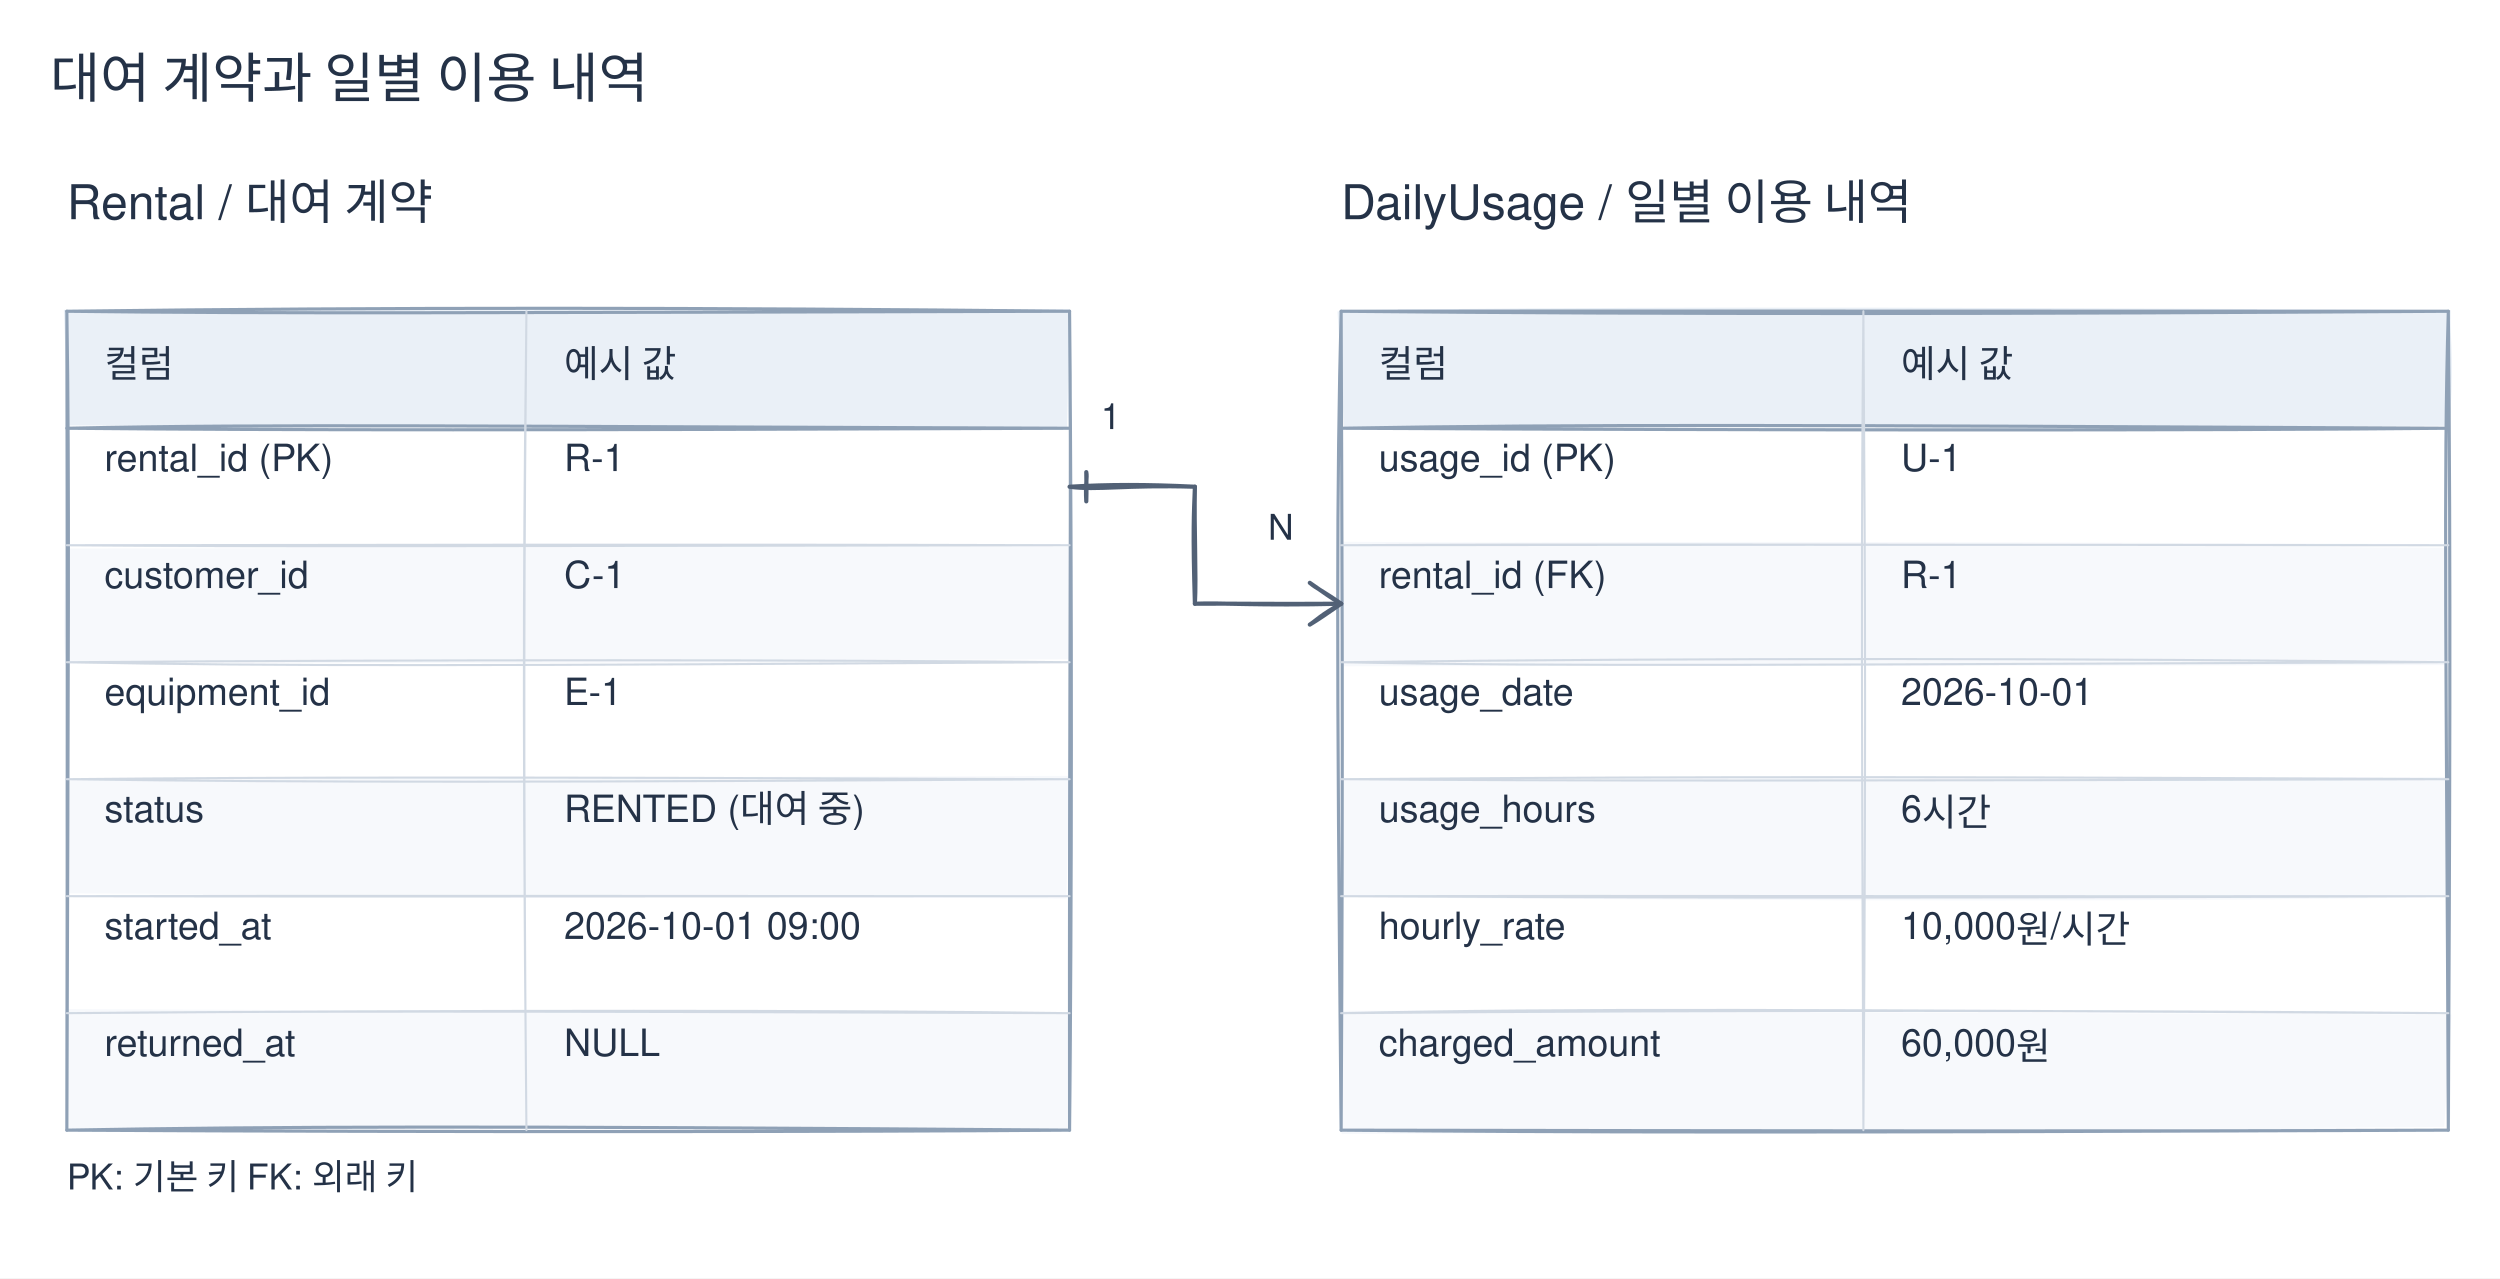
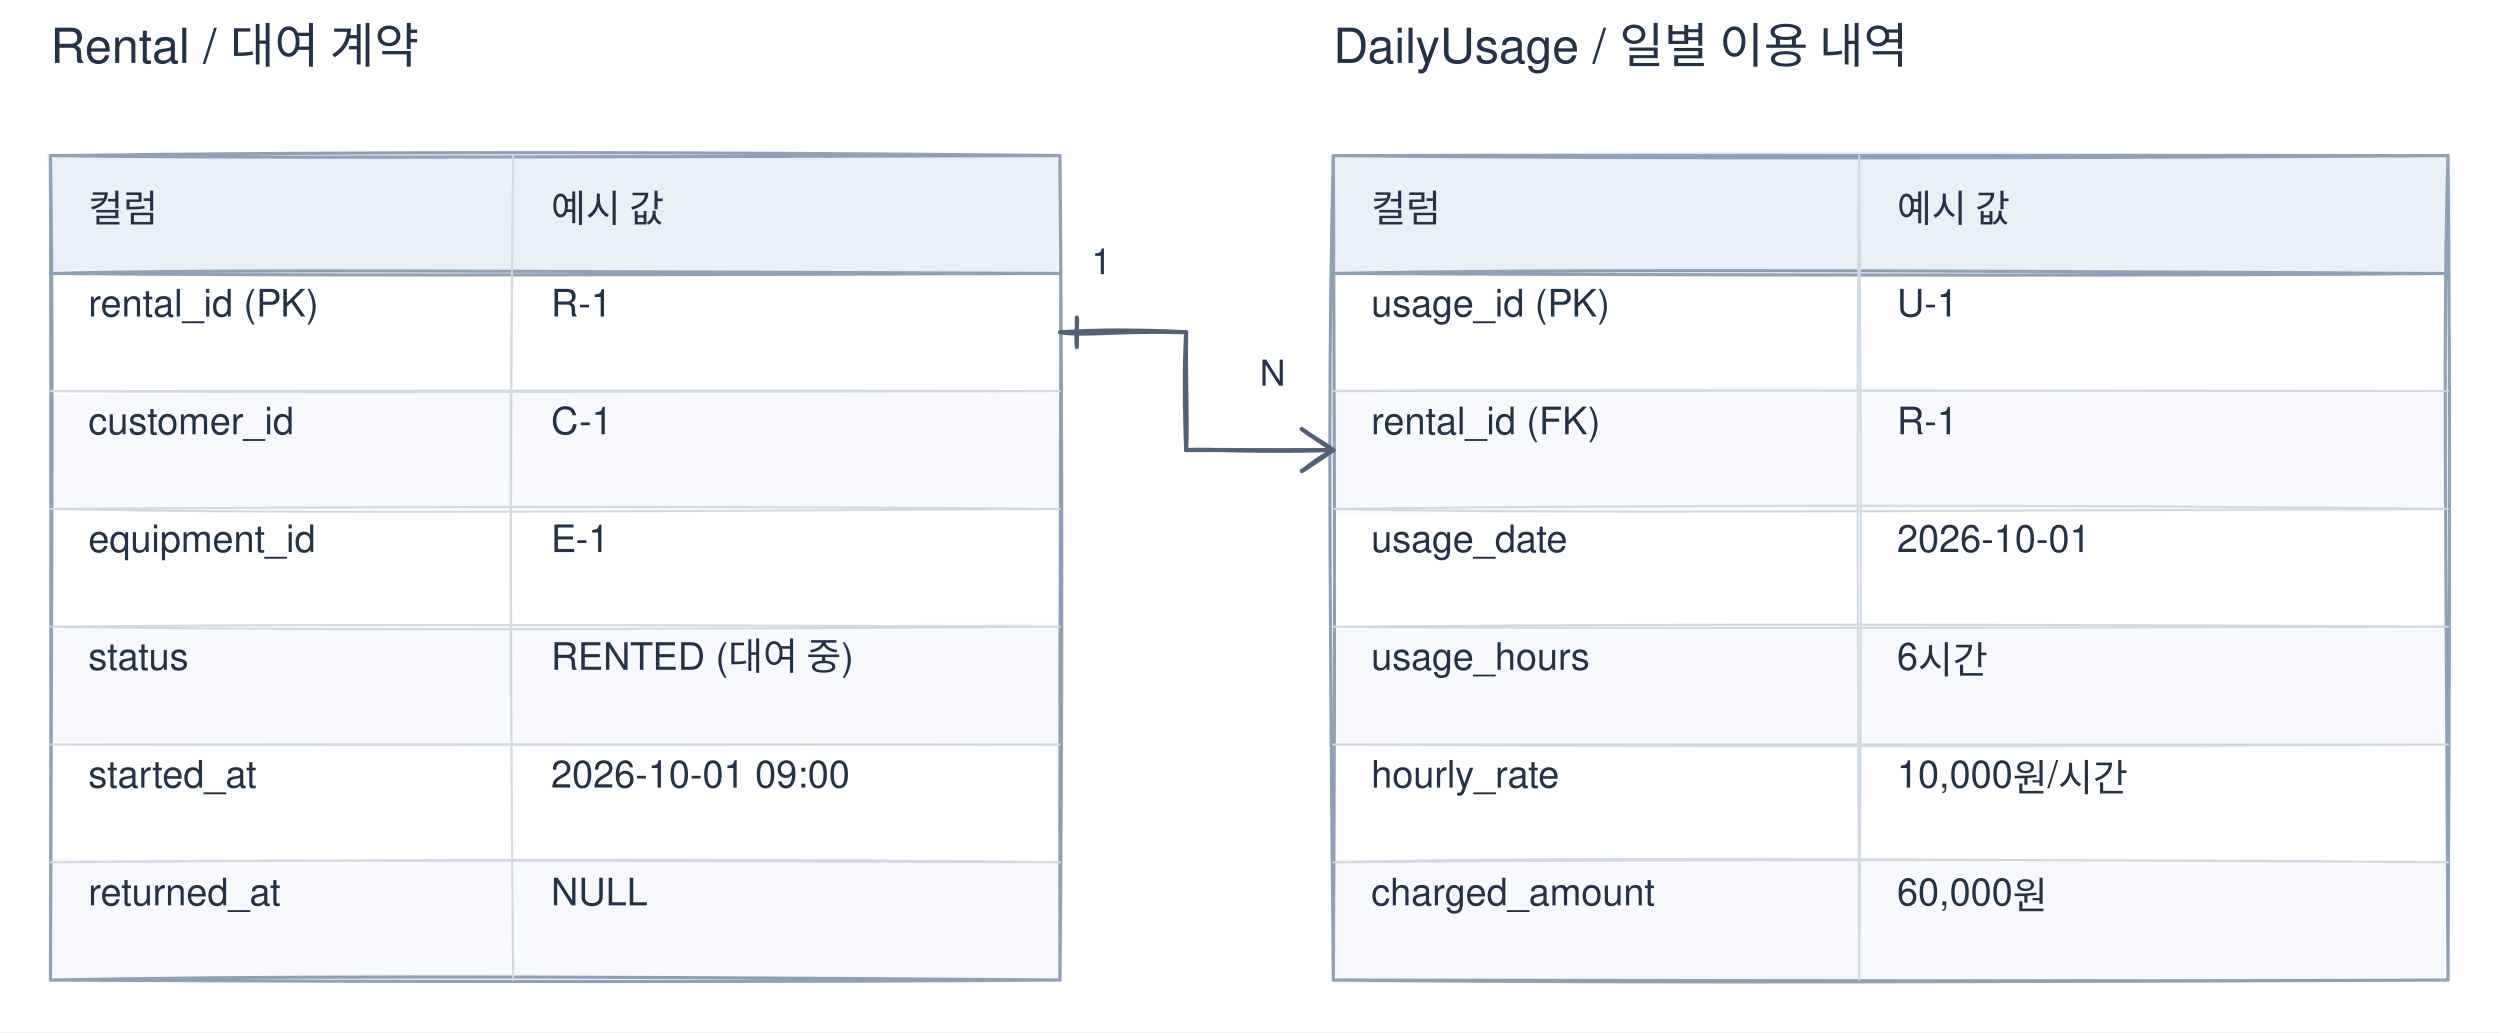
- <svg xmlns="http://www.w3.org/2000/svg" version="1.1" viewBox="0 0 1196.744 611.95" width="1196.744" height="611.95">
+ <svg xmlns="http://www.w3.org/2000/svg" version="1.1" viewBox="0 0 1188.744 490.881" width="1188.744" height="490.881">
  <defs>
    <style class="style-fonts">
      @font-face {
        font-family: "Virgil";
        src: url("https://unpkg.com/@excalidraw/excalidraw@0.17.6/dist//dist/excalidraw-assets/Virgil.woff2");
      }
      @font-face {
        font-family: "Cascadia";
        src: url("https://unpkg.com/@excalidraw/excalidraw@0.17.6/dist//dist/excalidraw-assets/Cascadia.woff2");
      }
      @font-face {
        font-family: "Assistant";
        src: url("https://unpkg.com/@excalidraw/excalidraw@0.17.6/dist//dist/excalidraw-assets/Assistant-Regular.woff2");
      }
    </style>
  </defs>
-   <rect x="0" y="0" width="1196.744" height="611.95" fill="#ffffff" />
-   <g transform="translate(24 24) rotate(0 171.6 17.55)">
-     <text x="0" y="0" font-family="Helvetica, Segoe UI Emoji" font-size="26px" fill="#243247" text-anchor="start" style="white-space: pre;" direction="ltr" dominant-baseline="text-before-edge">대여 계약과 일별 이용 내역</text>
-   </g>
-   <g transform="translate(32 99) rotate(0 109.25 15.525)">
+   <rect x="0" y="0" width="1188.744" height="490.881" fill="#ffffff" />
+   <g transform="translate(24 24) rotate(0 109.25 15.525)">
    <text x="0" y="0" font-family="Helvetica, Segoe UI Emoji" font-size="23px" fill="#243247" text-anchor="start" style="white-space: pre;" direction="ltr" dominant-baseline="text-before-edge">Rental / 대여 계약</text>
  </g>
-   <g transform="translate(642 99) rotate(0 163.875 15.525)">
+   <g transform="translate(634 24) rotate(0 163.875 15.525)">
    <text x="0" y="0" font-family="Helvetica, Segoe UI Emoji" font-size="23px" fill="#243247" text-anchor="start" style="white-space: pre;" direction="ltr" dominant-baseline="text-before-edge">DailyUsage / 일별 이용 내역</text>
  </g>
-   <g stroke-linecap="round" transform="translate(32 149) rotate(0 240 196)">
+   <g stroke-linecap="round" transform="translate(24 74) rotate(0 240 196)">
    <path d="M1.03 1.11 L479.73 1.28 L481.01 393.53 L1.03 392.68" stroke="none" stroke-width="0" fill="#ffffff" />
    <path d="M0 0 C99.45 1.75, 198.13 0.8, 480 0 M0 0 C172.7 0.56, 345.34 0.63, 480 0 M480 0 C478.84 146.74, 478.7 294.75, 480 392 M480 0 C482.8 134.32, 482.03 269.09, 480 392 M480 392 C312.67 389.87, 145.35 390.53, 0 392 M480 392 C370.98 393.69, 261.27 393.29, 0 392 M0 392 C-1.21 267.13, 0.87 142.46, 0 0 M0 392 C-1.26 304.85, -1.19 218.4, 0 0" stroke="#ffffff" stroke-width="1" fill="none" />
  </g>
-   <g stroke-linecap="round" transform="translate(32 149) rotate(0 240 28)">
+   <g stroke-linecap="round" transform="translate(24 74) rotate(0 240 28)">
    <path d="M-1.44 -0.66 L479.84 -1.01 L478.83 56.05 L0.62 54.67" stroke="none" stroke-width="0" fill="#eaf0f7" />
    <path d="M0 0 C98.96 -1.2, 198.86 -2.06, 480 0 M0 0 C110.91 -0.6, 221.92 -0.87, 480 0 M480 0 C477.73 12.86, 480.34 24.4, 480 56 M480 0 C479.73 17.65, 479.3 36.08, 480 56 M480 56 C330.88 54.74, 181.15 54.31, 0 56 M480 56 C351.02 54.01, 222.12 53.99, 0 56 M0 56 C0.9 41.51, 1.01 25.21, 0 0 M0 56 C0.61 36.08, 0.9 15.27, 0 0" stroke="#eaf0f7" stroke-width="1" fill="none" />
  </g>
-   <g stroke-linecap="round" transform="translate(32 261) rotate(0 240 28)">
+   <g stroke-linecap="round" transform="translate(24 186) rotate(0 240 28)">
    <path d="M0.08 1.57 L479.95 0.7 L480.66 54.58 L0.22 56.65" stroke="none" stroke-width="0" fill="#f7f9fc" />
    <path d="M0 0 C98.47 0.01, 197.86 0.96, 480 0 M0 0 C145.98 1.53, 291.37 1.79, 480 0 M480 0 C482.06 13, 479.54 29.18, 480 56 M480 0 C479.06 16.03, 479.52 32.86, 480 56 M480 56 C349.09 55.6, 218.69 55.83, 0 56 M480 56 C331.92 54.48, 182.96 53.99, 0 56 M0 56 C-1.34 44.81, -0.7 33.64, 0 0 M0 56 C0.74 38.71, -0.81 20.46, 0 0" stroke="#f7f9fc" stroke-width="1" fill="none" />
  </g>
-   <g stroke-linecap="round" transform="translate(32 373) rotate(0 240 28)">
+   <g stroke-linecap="round" transform="translate(24 298) rotate(0 240 28)">
    <path d="M1.61 -0.2 L480.07 -1.59 L478.48 57.11 L-0.19 54.64" stroke="none" stroke-width="0" fill="#f7f9fc" />
    <path d="M0 0 C99.71 1.22, 198.59 2.26, 480 0 M0 0 C180.19 0.37, 359.95 0.29, 480 0 M480 0 C481.28 17.14, 481.61 29.95, 480 56 M480 0 C480.38 14.42, 479.74 29.64, 480 56 M480 56 C367.3 56.46, 256.23 55.61, 0 56 M480 56 C311.95 54.96, 143.8 54.85, 0 56 M0 56 C1.55 36.91, -1.28 19.67, 0 0 M0 56 C-0.02 41.34, 0.6 25.65, 0 0" stroke="#f7f9fc" stroke-width="1" fill="none" />
  </g>
-   <g stroke-linecap="round" transform="translate(32 485) rotate(0 240 28)">
+   <g stroke-linecap="round" transform="translate(24 410) rotate(0 240 28)">
    <path d="M-0.86 -1.97 L480.18 0.13 L480.31 55.64 L-0.6 56.62" stroke="none" stroke-width="0" fill="#f7f9fc" />
    <path d="M0 0 C99.21 0, 197.59 -0.6, 480 0 M0 0 C118.4 -0.79, 237.4 -0.34, 480 0 M480 0 C481.61 17.28, 480.81 34.73, 480 56 M480 0 C479.71 12.8, 479.97 26.42, 480 56 M480 56 C291.24 55.59, 100.04 55.39, 0 56 M480 56 C291.99 55.44, 104.64 54.85, 0 56 M0 56 C0.43 40.21, 2.13 24.1, 0 0 M0 56 C0.11 43.97, 0.9 30.84, 0 0" stroke="#f7f9fc" stroke-width="1" fill="none" />
  </g>
  <g stroke-linecap="round">
-     <g transform="translate(32 149) rotate(0 240 0)">
+     <g transform="translate(24 74) rotate(0 240 0)">
      <path d="M0 0 C98.72 1.21, 198.33 0.69, 480 0 M0 0 C153.48 -1.96, 306.85 -1.84, 480 0" stroke="#8fa1b6" stroke-width="1.5" fill="none" />
    </g>
  </g>
  <mask />
  <g stroke-linecap="round">
-     <g transform="translate(32 541) rotate(0 240 0)">
+     <g transform="translate(24 466) rotate(0 240 0)">
      <path d="M0 0 C98.23 -1.74, 197.32 -2.17, 480 0 M0 0 C187.69 1.04, 375.43 0.81, 480 0" stroke="#8fa1b6" stroke-width="1.5" fill="none" />
    </g>
  </g>
  <mask />
  <g stroke-linecap="round">
-     <g transform="translate(32 149) rotate(0 0 196)">
+     <g transform="translate(24 74) rotate(0 0 196)">
      <path d="M0 0 C1.27 81.36, 0.69 161.44, 0 392 M0 0 C0.23 112.46, 0.3 224.71, 0 392" stroke="#8fa1b6" stroke-width="1.5" fill="none" />
    </g>
  </g>
  <mask />
  <g stroke-linecap="round">
-     <g transform="translate(512 149) rotate(0 0 196)">
+     <g transform="translate(504 74) rotate(0 0 196)">
      <path d="M0 0 C1 80.76, -0.27 160.95, 0 392 M0 0 C1.23 140.81, 1.05 281.98, 0 392" stroke="#8fa1b6" stroke-width="1.5" fill="none" />
    </g>
  </g>
  <mask />
  <g stroke-linecap="round">
-     <g transform="translate(32 205) rotate(0 240 0)">
+     <g transform="translate(24 130) rotate(0 240 0)">
      <path d="M0 0 C98.77 -2.16, 198.11 -0.87, 480 0 M0 0 C110.79 1.03, 222.33 0.96, 480 0" stroke="#8fa1b6" stroke-width="1.5" fill="none" />
    </g>
  </g>
  <mask />
  <g stroke-linecap="round">
-     <g transform="translate(32 261) rotate(0 240 0)">
+     <g transform="translate(24 186) rotate(0 240 0)">
      <path d="M0 0 C98.27 0.78, 198.84 0.43, 480 0 M0 0 C145.87 -0.14, 290.91 -0.54, 480 0" stroke="#d1d9e3" stroke-width="1" fill="none" />
    </g>
  </g>
  <mask />
  <g stroke-linecap="round">
-     <g transform="translate(32 317) rotate(0 240 0)">
+     <g transform="translate(24 242) rotate(0 240 0)">
      <path d="M0 0 C99.51 1.99, 197.84 1.72, 480 0 M0 0 C180.08 -1.3, 360.36 -1.18, 480 0" stroke="#d1d9e3" stroke-width="1" fill="none" />
    </g>
  </g>
  <mask />
  <g stroke-linecap="round">
-     <g transform="translate(32 373) rotate(0 240 0)">
+     <g transform="translate(24 298) rotate(0 240 0)">
      <path d="M0 0 C99.02 -0.96, 198.57 -1.14, 480 0 M0 0 C118.29 1.7, 236.94 1.48, 480 0" stroke="#d1d9e3" stroke-width="1" fill="none" />
    </g>
  </g>
  <mask />
  <g stroke-linecap="round">
-     <g transform="translate(32 429) rotate(0 240 0)">
+     <g transform="translate(24 354) rotate(0 240 0)">
      <path d="M0 0 C98.53 0.25, 197.57 0.16, 480 0 M0 0 C153.36 -0.33, 306.39 -0.02, 480 0" stroke="#d1d9e3" stroke-width="1" fill="none" />
    </g>
  </g>
  <mask />
  <g stroke-linecap="round">
-     <g transform="translate(32 485) rotate(0 240 0)">
+     <g transform="translate(24 410) rotate(0 240 0)">
      <path d="M0 0 C99.77 -0.97, 198.3 -0.98, 480 0 M0 0 C187.57 -1.49, 375.84 -1.52, 480 0" stroke="#d1d9e3" stroke-width="1" fill="none" />
    </g>
  </g>
  <mask />
  <g stroke-linecap="round">
-     <g transform="translate(252 149) rotate(0 0 196)">
+     <g transform="translate(244 74) rotate(0 0 196)">
      <path d="M0 0 C-0.84 81.2, -2.25 162.22, 0 392 M0 0 C-0.95 102.86, -1.69 206.7, 0 392" stroke="#d1d9e3" stroke-width="1" fill="none" />
    </g>
  </g>
  <mask />
-   <g transform="translate(50 164.85) rotate(0 18 12.15)">
+   <g transform="translate(42 89.85) rotate(0 18 12.15)">
    <text x="0" y="0" font-family="Helvetica, Segoe UI Emoji" font-size="18px" fill="#243247" text-anchor="start" style="white-space: pre;" direction="ltr" dominant-baseline="text-before-edge">컬럼</text>
  </g>
-   <g transform="translate(270 164.85) rotate(0 31.95 12.15)">
+   <g transform="translate(262 89.85) rotate(0 31.95 12.15)">
    <text x="0" y="0" font-family="Helvetica, Segoe UI Emoji" font-size="18px" fill="#243247" text-anchor="start" style="white-space: pre;" direction="ltr" dominant-baseline="text-before-edge">예시 값</text>
  </g>
-   <g transform="translate(50 220.85) rotate(0 69.3 12.15)">
+   <g transform="translate(42 145.85) rotate(0 69.3 12.15)">
    <text x="0" y="0" font-family="Helvetica, Segoe UI Emoji" font-size="18px" fill="#243247" text-anchor="start" style="white-space: pre;" direction="ltr" dominant-baseline="text-before-edge">rental_id (PK)</text>
  </g>
-   <g transform="translate(270 220.85) rotate(0 14.85 12.15)">
+   <g transform="translate(262 145.85) rotate(0 14.85 12.15)">
    <text x="0" y="0" font-family="Helvetica, Segoe UI Emoji" font-size="18px" fill="#243247" text-anchor="start" style="white-space: pre;" direction="ltr" dominant-baseline="text-before-edge">R-1</text>
  </g>
-   <g transform="translate(50 276.85) rotate(0 54.45 12.15)">
+   <g transform="translate(42 201.85) rotate(0 54.45 12.15)">
    <text x="0" y="0" font-family="Helvetica, Segoe UI Emoji" font-size="18px" fill="#243247" text-anchor="start" style="white-space: pre;" direction="ltr" dominant-baseline="text-before-edge">customer_id</text>
  </g>
-   <g transform="translate(270 276.85) rotate(0 14.85 12.15)">
+   <g transform="translate(262 201.85) rotate(0 14.85 12.15)">
    <text x="0" y="0" font-family="Helvetica, Segoe UI Emoji" font-size="18px" fill="#243247" text-anchor="start" style="white-space: pre;" direction="ltr" dominant-baseline="text-before-edge">C-1</text>
  </g>
-   <g transform="translate(50 332.85) rotate(0 59.4 12.15)">
+   <g transform="translate(42 257.85) rotate(0 59.4 12.15)">
    <text x="0" y="0" font-family="Helvetica, Segoe UI Emoji" font-size="18px" fill="#243247" text-anchor="start" style="white-space: pre;" direction="ltr" dominant-baseline="text-before-edge">equipment_id</text>
  </g>
-   <g transform="translate(270 332.85) rotate(0 14.85 12.15)">
+   <g transform="translate(262 257.85) rotate(0 14.85 12.15)">
    <text x="0" y="0" font-family="Helvetica, Segoe UI Emoji" font-size="18px" fill="#243247" text-anchor="start" style="white-space: pre;" direction="ltr" dominant-baseline="text-before-edge">E-1</text>
  </g>
-   <g transform="translate(50 388.85) rotate(0 29.7 12.15)">
+   <g transform="translate(42 313.85) rotate(0 29.7 12.15)">
    <text x="0" y="0" font-family="Helvetica, Segoe UI Emoji" font-size="18px" fill="#243247" text-anchor="start" style="white-space: pre;" direction="ltr" dominant-baseline="text-before-edge">status</text>
  </g>
-   <g transform="translate(270 388.85) rotate(0 76.5 12.15)">
+   <g transform="translate(262 313.85) rotate(0 76.5 12.15)">
    <text x="0" y="0" font-family="Helvetica, Segoe UI Emoji" font-size="18px" fill="#243247" text-anchor="start" style="white-space: pre;" direction="ltr" dominant-baseline="text-before-edge">RENTED (대여 중)</text>
  </g>
-   <g transform="translate(50 444.85) rotate(0 49.5 12.15)">
+   <g transform="translate(42 369.85) rotate(0 49.5 12.15)">
    <text x="0" y="0" font-family="Helvetica, Segoe UI Emoji" font-size="18px" fill="#243247" text-anchor="start" style="white-space: pre;" direction="ltr" dominant-baseline="text-before-edge">started_at</text>
  </g>
-   <g transform="translate(270 444.85) rotate(0 79.2 12.15)">
+   <g transform="translate(262 369.85) rotate(0 79.2 12.15)">
    <text x="0" y="0" font-family="Helvetica, Segoe UI Emoji" font-size="18px" fill="#243247" text-anchor="start" style="white-space: pre;" direction="ltr" dominant-baseline="text-before-edge">2026-10-01 09:00</text>
  </g>
-   <g transform="translate(50 500.85) rotate(0 54.45 12.15)">
+   <g transform="translate(42 425.85) rotate(0 54.45 12.15)">
    <text x="0" y="0" font-family="Helvetica, Segoe UI Emoji" font-size="18px" fill="#243247" text-anchor="start" style="white-space: pre;" direction="ltr" dominant-baseline="text-before-edge">returned_at</text>
  </g>
-   <g transform="translate(270 500.85) rotate(0 19.8 12.15)">
+   <g transform="translate(262 425.85) rotate(0 19.8 12.15)">
    <text x="0" y="0" font-family="Helvetica, Segoe UI Emoji" font-size="18px" fill="#243247" text-anchor="start" style="white-space: pre;" direction="ltr" dominant-baseline="text-before-edge">NULL</text>
  </g>
-   <g stroke-linecap="round" transform="translate(642 149) rotate(0 265 196)">
+   <g stroke-linecap="round" transform="translate(634 74) rotate(0 265 196)">
    <path d="M0.75 1.87 L531.04 1.76 L528.75 392.33 L1.85 393.97" stroke="none" stroke-width="0" fill="#ffffff" />
    <path d="M0 0 C109.16 0.32, 218.56 -0.01, 530 0 M0 0 C182.11 -0.18, 363.29 -0.41, 530 0 M530 0 C529.01 89.67, 527.96 177.83, 530 392 M530 0 C528.6 148.79, 527.93 298.38, 530 392 M530 392 C349.66 391.3, 169.96 391.29, 0 392 M530 392 C344.7 392.75, 158.65 392.26, 0 392 M0 392 C1.28 261.71, 1.58 132.78, 0 0 M0 392 C-2.5 257.31, -2.53 123.53, 0 0" stroke="#ffffff" stroke-width="1" fill="none" />
  </g>
-   <g stroke-linecap="round" transform="translate(642 149) rotate(0 265 28)">
+   <g stroke-linecap="round" transform="translate(634 74) rotate(0 265 28)">
    <path d="M-1.73 0.1 L531.16 -0.52 L530.57 54.85 L1.44 55.95" stroke="none" stroke-width="0" fill="#eaf0f7" />
    <path d="M0 0 C108.71 1.6, 219.24 1.35, 530 0 M0 0 C113.94 -1.38, 227.91 -1.92, 530 0 M530 0 C531.02 13.85, 532.08 29.59, 530 56 M530 0 C529.58 20.9, 529.31 39.19, 530 56 M530 56 C369.81 56.13, 209.71 56.72, 0 56 M530 56 C322.71 57.23, 115.39 57.1, 0 56 M0 56 C-1.43 39.81, -0.38 23.8, 0 0 M0 56 C0.04 38.63, 0.16 22.74, 0 0" stroke="#eaf0f7" stroke-width="1" fill="none" />
  </g>
-   <g stroke-linecap="round" transform="translate(642 261) rotate(0 265 28)">
+   <g stroke-linecap="round" transform="translate(634 186) rotate(0 265 28)">
    <path d="M-0.2 -1.67 L531.27 1.19 L528.4 57.38 L1.03 57.93" stroke="none" stroke-width="0" fill="#f7f9fc" />
    <path d="M0 0 C109.85 -1.36, 218.31 -1.54, 530 0 M0 0 C151.78 0.87, 304.53 1.61, 530 0 M530 0 C530.23 17.99, 530.16 34.37, 530 56 M530 0 C528.91 19.29, 529.54 37.97, 530 56 M530 56 C389.97 56.97, 251.05 56.56, 0 56 M530 56 C406.73 57.71, 284.13 57.14, 0 56 M0 56 C1.46 43.11, -0.97 32.23, 0 0 M0 56 C0.17 41.26, 0.45 27.93, 0 0" stroke="#f7f9fc" stroke-width="1" fill="none" />
  </g>
-   <g stroke-linecap="round" transform="translate(642 373) rotate(0 265 28)">
+   <g stroke-linecap="round" transform="translate(634 298) rotate(0 265 28)">
    <path d="M1.33 0.56 L531.38 -1.1 L530.22 55.91 L0.63 55.92" stroke="none" stroke-width="0" fill="#f7f9fc" />
    <path d="M0 0 C109.4 1.51, 218.99 1.42, 530 0 M0 0 C190.41 -0.32, 380.36 0.11, 530 0 M530 0 C529.45 18.13, 528.23 39.14, 530 56 M530 0 C530.23 17.67, 529.76 34.75, 530 56 M530 56 C411.72 56.2, 292.39 56.39, 0 56 M530 56 C385.54 58.19, 240.88 57.97, 0 56 M0 56 C0.34 35.21, -1.55 18.25, 0 0 M0 56 C-0.59 34.69, -0.14 10.72, 0 0" stroke="#f7f9fc" stroke-width="1" fill="none" />
  </g>
-   <g stroke-linecap="round" transform="translate(642 485) rotate(0 265 28)">
+   <g stroke-linecap="round" transform="translate(634 410) rotate(0 265 28)">
    <path d="M-1.15 -1.21 L531.5 0.61 L528.05 54.44 L0.22 57.9" stroke="none" stroke-width="0" fill="#f7f9fc" />
    <path d="M0 0 C108.94 -1.45, 219.67 -1.46, 530 0 M0 0 C122.25 -1.52, 244.98 -1.4, 530 0 M530 0 C529.78 22.27, 531.43 39.91, 530 56 M530 0 C529.56 16.05, 529.98 31.53, 530 56 M530 56 C325.88 57.03, 120.14 57.82, 0 56 M530 56 C363.56 53.64, 197.62 53.77, 0 56 M0 56 C-1.89 38.51, 0.74 22.68, 0 0 M0 56 C-0.46 37.33, 0.15 17.91, 0 0" stroke="#f7f9fc" stroke-width="1" fill="none" />
  </g>
  <g stroke-linecap="round">
-     <g transform="translate(642 149) rotate(0 265 0)">
+     <g transform="translate(634 74) rotate(0 265 0)">
      <path d="M0 0 C110.09 -0.18, 218.75 -0.11, 530 0 M0 0 C160.88 1.53, 321.6 1.33, 530 0" stroke="#8fa1b6" stroke-width="1.5" fill="none" />
    </g>
  </g>
  <mask />
  <g stroke-linecap="round">
-     <g transform="translate(642 541) rotate(0 265 0)">
+     <g transform="translate(634 466) rotate(0 265 0)">
      <path d="M0 0 C109.63 1.1, 219.42 1.25, 530 0 M0 0 C198.72 0.34, 397.42 0.63, 530 0" stroke="#8fa1b6" stroke-width="1.5" fill="none" />
    </g>
  </g>
  <mask />
  <g stroke-linecap="round">
-     <g transform="translate(642 149) rotate(0 0 196)">
+     <g transform="translate(634 74) rotate(0 0 196)">
      <path d="M0 0 C-2.09 81.94, -2.28 160.9, 0 392 M0 0 C0.27 96.94, 1.08 193.76, 0 392" stroke="#8fa1b6" stroke-width="1.5" fill="none" />
    </g>
  </g>
  <mask />
  <g stroke-linecap="round">
-     <g transform="translate(1172 149) rotate(0 0 196)">
+     <g transform="translate(1164 74) rotate(0 0 196)">
      <path d="M0 0 C-2.37 81.34, -0.92 162.74, 0 392 M0 0 C1.27 125.29, 0.67 249.87, 0 392" stroke="#8fa1b6" stroke-width="1.5" fill="none" />
    </g>
  </g>
  <mask />
  <g stroke-linecap="round">
-     <g transform="translate(642 205) rotate(0 265 0)">
+     <g transform="translate(634 130) rotate(0 265 0)">
      <path d="M0 0 C109.87 -1.95, 218.25 -1.57, 530 0 M0 0 C207.02 1, 414.49 1.15, 530 0" stroke="#8fa1b6" stroke-width="1.5" fill="none" />
    </g>
  </g>
  <mask />
  <g stroke-linecap="round">
-     <g transform="translate(642 261) rotate(0 265 0)">
+     <g transform="translate(634 186) rotate(0 265 0)">
      <path d="M0 0 C109.41 -0.68, 218.93 -0.21, 530 0 M0 0 C139.66 -0.2, 279.11 -0.36, 530 0" stroke="#d1d9e3" stroke-width="1" fill="none" />
    </g>
  </g>
  <mask />
  <g stroke-linecap="round">
-     <g transform="translate(642 317) rotate(0 265 0)">
+     <g transform="translate(634 242) rotate(0 265 0)">
      <path d="M0 0 C108.96 2.2, 219.61 1.14, 530 0 M0 0 C177.5 -2.19, 354.93 -1.86, 530 0" stroke="#d1d9e3" stroke-width="1" fill="none" />
    </g>
  </g>
  <mask />
  <g stroke-linecap="round">
-     <g transform="translate(642 373) rotate(0 265 0)">
+     <g transform="translate(634 298) rotate(0 265 0)">
      <path d="M0 0 C110.1 -0.76, 218.68 -1.74, 530 0 M0 0 C109.33 0.86, 219.56 0.87, 530 0" stroke="#d1d9e3" stroke-width="1" fill="none" />
    </g>
  </g>
  <mask />
  <g stroke-linecap="round">
-     <g transform="translate(642 429) rotate(0 265 0)">
+     <g transform="translate(634 354) rotate(0 265 0)">
      <path d="M0 0 C109.65 0.51, 219.36 1.22, 530 0 M0 0 C147.97 -0.34, 295.38 0.17, 530 0" stroke="#d1d9e3" stroke-width="1" fill="none" />
    </g>
  </g>
  <mask />
  <g stroke-linecap="round">
-     <g transform="translate(642 485) rotate(0 265 0)">
+     <g transform="translate(634 410) rotate(0 265 0)">
      <path d="M0 0 C109.19 -2.45, 218.44 -1.67, 530 0 M0 0 C185.8 -1.53, 372 -1.34, 530 0" stroke="#d1d9e3" stroke-width="1" fill="none" />
    </g>
  </g>
  <mask />
  <g stroke-linecap="round">
-     <g transform="translate(892 149) rotate(0 0 196)">
+     <g transform="translate(884 74) rotate(0 0 196)">
      <path d="M0 0 C0.34 81.79, 1.65 161.69, 0 392 M0 0 C-0.91 87.35, -0.92 174.58, 0 392" stroke="#d1d9e3" stroke-width="1" fill="none" />
    </g>
  </g>
  <mask />
-   <g transform="translate(660 164.85) rotate(0 18 12.15)">
+   <g transform="translate(652 89.85) rotate(0 18 12.15)">
    <text x="0" y="0" font-family="Helvetica, Segoe UI Emoji" font-size="18px" fill="#243247" text-anchor="start" style="white-space: pre;" direction="ltr" dominant-baseline="text-before-edge">컬럼</text>
  </g>
-   <g transform="translate(910 164.85) rotate(0 31.95 12.15)">
+   <g transform="translate(902 89.85) rotate(0 31.95 12.15)">
    <text x="0" y="0" font-family="Helvetica, Segoe UI Emoji" font-size="18px" fill="#243247" text-anchor="start" style="white-space: pre;" direction="ltr" dominant-baseline="text-before-edge">예시 값</text>
  </g>
-   <g transform="translate(660 220.85) rotate(0 64.35 12.15)">
+   <g transform="translate(652 145.85) rotate(0 64.35 12.15)">
    <text x="0" y="0" font-family="Helvetica, Segoe UI Emoji" font-size="18px" fill="#243247" text-anchor="start" style="white-space: pre;" direction="ltr" dominant-baseline="text-before-edge">usage_id (PK)</text>
  </g>
-   <g transform="translate(910 220.85) rotate(0 14.85 12.15)">
+   <g transform="translate(902 145.85) rotate(0 14.85 12.15)">
    <text x="0" y="0" font-family="Helvetica, Segoe UI Emoji" font-size="18px" fill="#243247" text-anchor="start" style="white-space: pre;" direction="ltr" dominant-baseline="text-before-edge">U-1</text>
  </g>
-   <g transform="translate(660 276.85) rotate(0 69.3 12.15)">
+   <g transform="translate(652 201.85) rotate(0 69.3 12.15)">
    <text x="0" y="0" font-family="Helvetica, Segoe UI Emoji" font-size="18px" fill="#243247" text-anchor="start" style="white-space: pre;" direction="ltr" dominant-baseline="text-before-edge">rental_id (FK)</text>
  </g>
-   <g transform="translate(910 276.85) rotate(0 14.85 12.15)">
+   <g transform="translate(902 201.85) rotate(0 14.85 12.15)">
    <text x="0" y="0" font-family="Helvetica, Segoe UI Emoji" font-size="18px" fill="#243247" text-anchor="start" style="white-space: pre;" direction="ltr" dominant-baseline="text-before-edge">R-1</text>
  </g>
-   <g transform="translate(660 332.85) rotate(0 49.5 12.15)">
+   <g transform="translate(652 257.85) rotate(0 49.5 12.15)">
    <text x="0" y="0" font-family="Helvetica, Segoe UI Emoji" font-size="18px" fill="#243247" text-anchor="start" style="white-space: pre;" direction="ltr" dominant-baseline="text-before-edge">usage_date</text>
  </g>
-   <g transform="translate(910 332.85) rotate(0 49.5 12.15)">
+   <g transform="translate(902 257.85) rotate(0 49.5 12.15)">
    <text x="0" y="0" font-family="Helvetica, Segoe UI Emoji" font-size="18px" fill="#243247" text-anchor="start" style="white-space: pre;" direction="ltr" dominant-baseline="text-before-edge">2026-10-01</text>
  </g>
-   <g transform="translate(660 388.85) rotate(0 54.45 12.15)">
+   <g transform="translate(652 313.85) rotate(0 54.45 12.15)">
    <text x="0" y="0" font-family="Helvetica, Segoe UI Emoji" font-size="18px" fill="#243247" text-anchor="start" style="white-space: pre;" direction="ltr" dominant-baseline="text-before-edge">usage_hours</text>
  </g>
-   <g transform="translate(910 388.85) rotate(0 22.95 12.15)">
+   <g transform="translate(902 313.85) rotate(0 22.95 12.15)">
    <text x="0" y="0" font-family="Helvetica, Segoe UI Emoji" font-size="18px" fill="#243247" text-anchor="start" style="white-space: pre;" direction="ltr" dominant-baseline="text-before-edge">6시간</text>
  </g>
-   <g transform="translate(660 444.85) rotate(0 54.45 12.15)">
+   <g transform="translate(652 369.85) rotate(0 54.45 12.15)">
    <text x="0" y="0" font-family="Helvetica, Segoe UI Emoji" font-size="18px" fill="#243247" text-anchor="start" style="white-space: pre;" direction="ltr" dominant-baseline="text-before-edge">hourly_rate</text>
  </g>
-   <g transform="translate(910 444.85) rotate(0 61.65 12.15)">
+   <g transform="translate(902 369.85) rotate(0 61.65 12.15)">
    <text x="0" y="0" font-family="Helvetica, Segoe UI Emoji" font-size="18px" fill="#243247" text-anchor="start" style="white-space: pre;" direction="ltr" dominant-baseline="text-before-edge">10,000원/시간</text>
  </g>
-   <g transform="translate(660 500.85) rotate(0 69.3 12.15)">
+   <g transform="translate(652 425.85) rotate(0 69.3 12.15)">
    <text x="0" y="0" font-family="Helvetica, Segoe UI Emoji" font-size="18px" fill="#243247" text-anchor="start" style="white-space: pre;" direction="ltr" dominant-baseline="text-before-edge">charged_amount</text>
  </g>
-   <g transform="translate(910 500.85) rotate(0 38.7 12.15)">
+   <g transform="translate(902 425.85) rotate(0 38.7 12.15)">
    <text x="0" y="0" font-family="Helvetica, Segoe UI Emoji" font-size="18px" fill="#243247" text-anchor="start" style="white-space: pre;" direction="ltr" dominant-baseline="text-before-edge">60,000원</text>
  </g>
  <g stroke-linecap="round">
-     <g transform="translate(512 233) rotate(0 30 0)">
+     <g transform="translate(504 158) rotate(0 30 0)">
      <path d="M0 0 C13.43 1.81, 26.44 -1.04, 60 0 M0 0 C18.74 -1.1, 36.54 -1.13, 60 0" stroke="#526176" stroke-width="2" fill="none" />
    </g>
  </g>
  <mask />
  <g stroke-linecap="round">
-     <g transform="translate(572 233) rotate(0 0 28)">
+     <g transform="translate(564 158) rotate(0 0 28)">
      <path d="M0 0 C-0.48 12.41, -1.05 21.33, 0 56 M0 0 C-0.47 20.29, 0.74 42.47, 0 56" stroke="#526176" stroke-width="2" fill="none" />
    </g>
  </g>
  <mask />
  <g stroke-linecap="round">
-     <g transform="translate(572 289) rotate(0 35 0)">
+     <g transform="translate(564 214) rotate(0 35 0)">
      <path d="M0 0 C13.21 -0.56, 29.93 0.99, 70 0 M0 0 C18.24 -0.15, 34.3 0.26, 70 0" stroke="#526176" stroke-width="2" fill="none" />
    </g>
  </g>
  <mask />
  <g stroke-linecap="round">
-     <g transform="translate(520 226) rotate(0 0 7)">
+     <g transform="translate(512 151) rotate(0 0 7)">
      <path d="M0 0 C0.54 2.46, -0.48 5.97, 0 14 M0 0 C0.04 4.37, 0.17 8.7, 0 14" stroke="#526176" stroke-width="2" fill="none" />
    </g>
  </g>
  <mask />
  <g stroke-linecap="round">
-     <g transform="translate(627 279) rotate(0 7.5 5)">
+     <g transform="translate(619 204) rotate(0 7.5 5)">
      <path d="M0 0 C3.3 2.78, 6.35 3.92, 15 10 M0 0 C5.57 3.83, 11.4 8.12, 15 10" stroke="#526176" stroke-width="2" fill="none" />
    </g>
  </g>
  <mask />
  <g stroke-linecap="round">
-     <g transform="translate(627 299) rotate(0 7.5 -5)">
+     <g transform="translate(619 224) rotate(0 7.5 -5)">
      <path d="M0 0 C2.79 -1.76, 5.32 -4.66, 15 -10 M0 0 C4.18 -2.51, 7.9 -5.11, 15 -10" stroke="#526176" stroke-width="2" fill="none" />
    </g>
  </g>
  <mask />
-   <g transform="translate(527 201) rotate(0 4.675 11.475)">
+   <g transform="translate(519 126) rotate(0 4.675 11.475)">
    <text x="0" y="0" font-family="Helvetica, Segoe UI Emoji" font-size="17px" fill="#243247" text-anchor="start" style="white-space: pre;" direction="ltr" dominant-baseline="text-before-edge">1</text>
  </g>
-   <g transform="translate(607 254) rotate(0 4.675 11.475)">
+   <g transform="translate(599 179) rotate(0 4.675 11.475)">
    <text x="0" y="0" font-family="Helvetica, Segoe UI Emoji" font-size="17px" fill="#243247" text-anchor="start" style="white-space: pre;" direction="ltr" dominant-baseline="text-before-edge">N</text>
  </g>
-   <g transform="translate(32 565) rotate(0 121.125 11.475)">
-     <text x="0" y="0" font-family="Helvetica, Segoe UI Emoji" font-size="17px" fill="#243247" text-anchor="start" style="white-space: pre;" direction="ltr" dominant-baseline="text-before-edge">PK: 기본 키     FK: 외래 키</text>
-   </g>
</svg>
